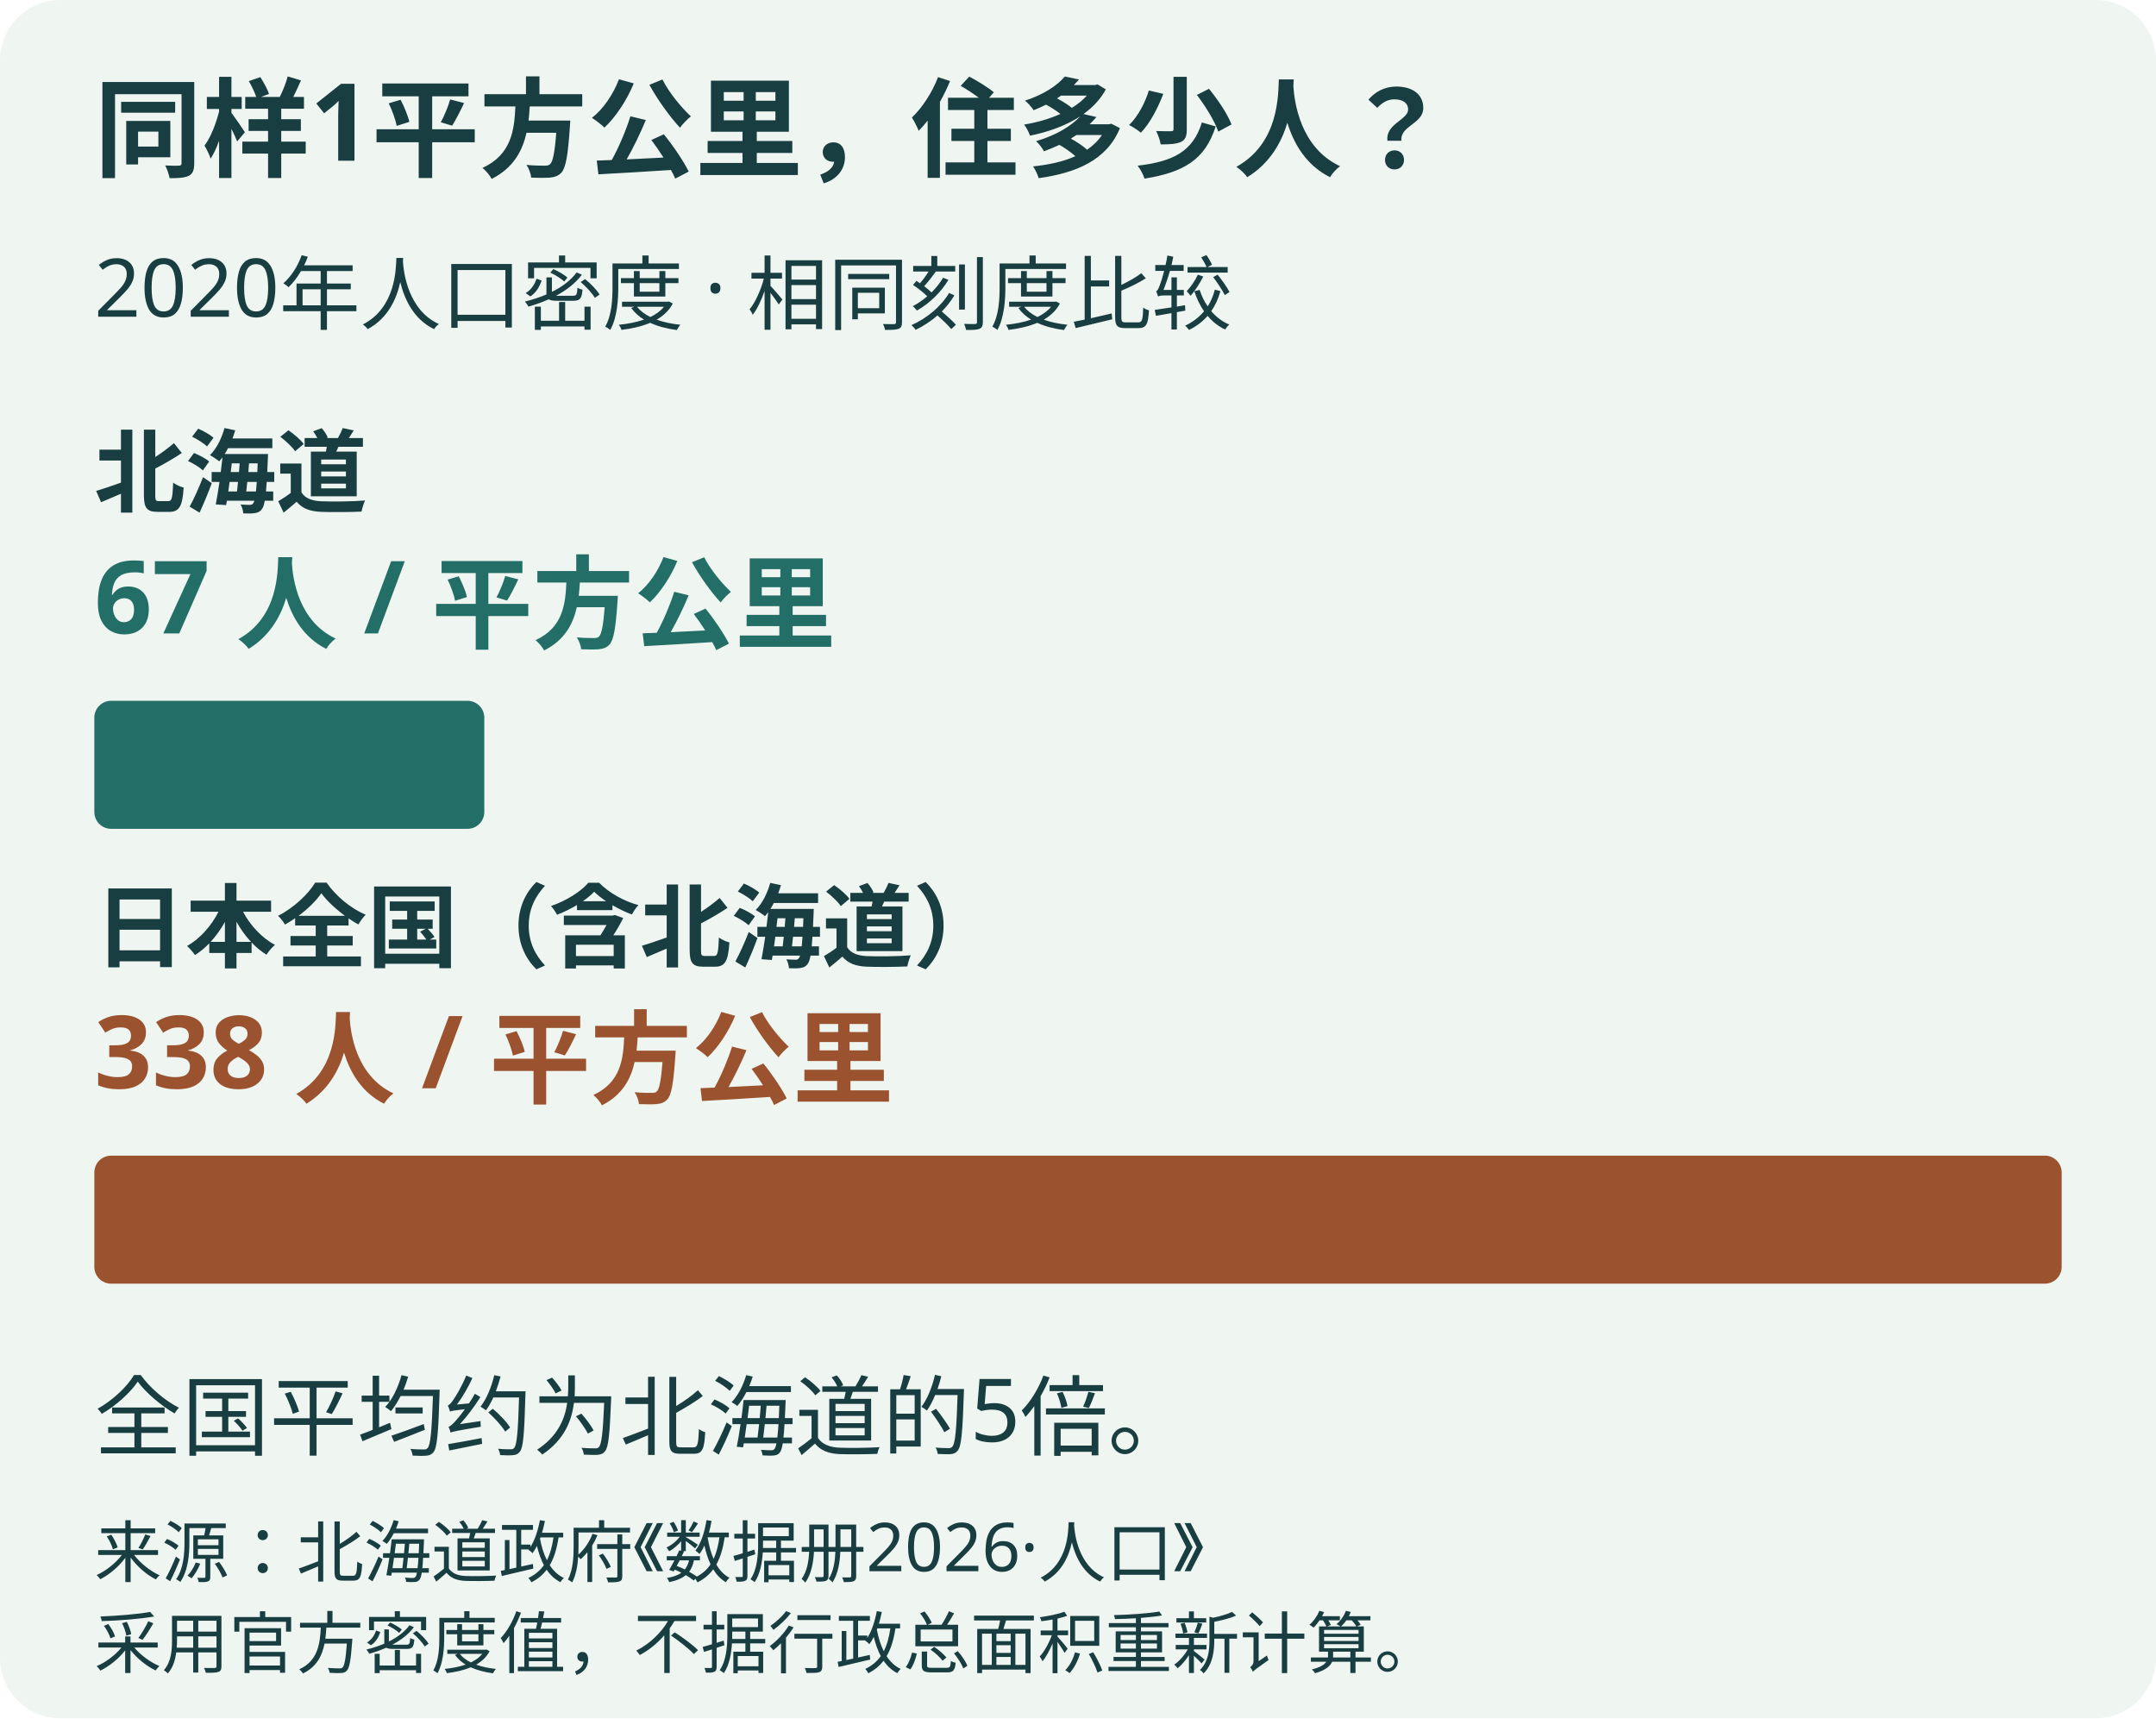
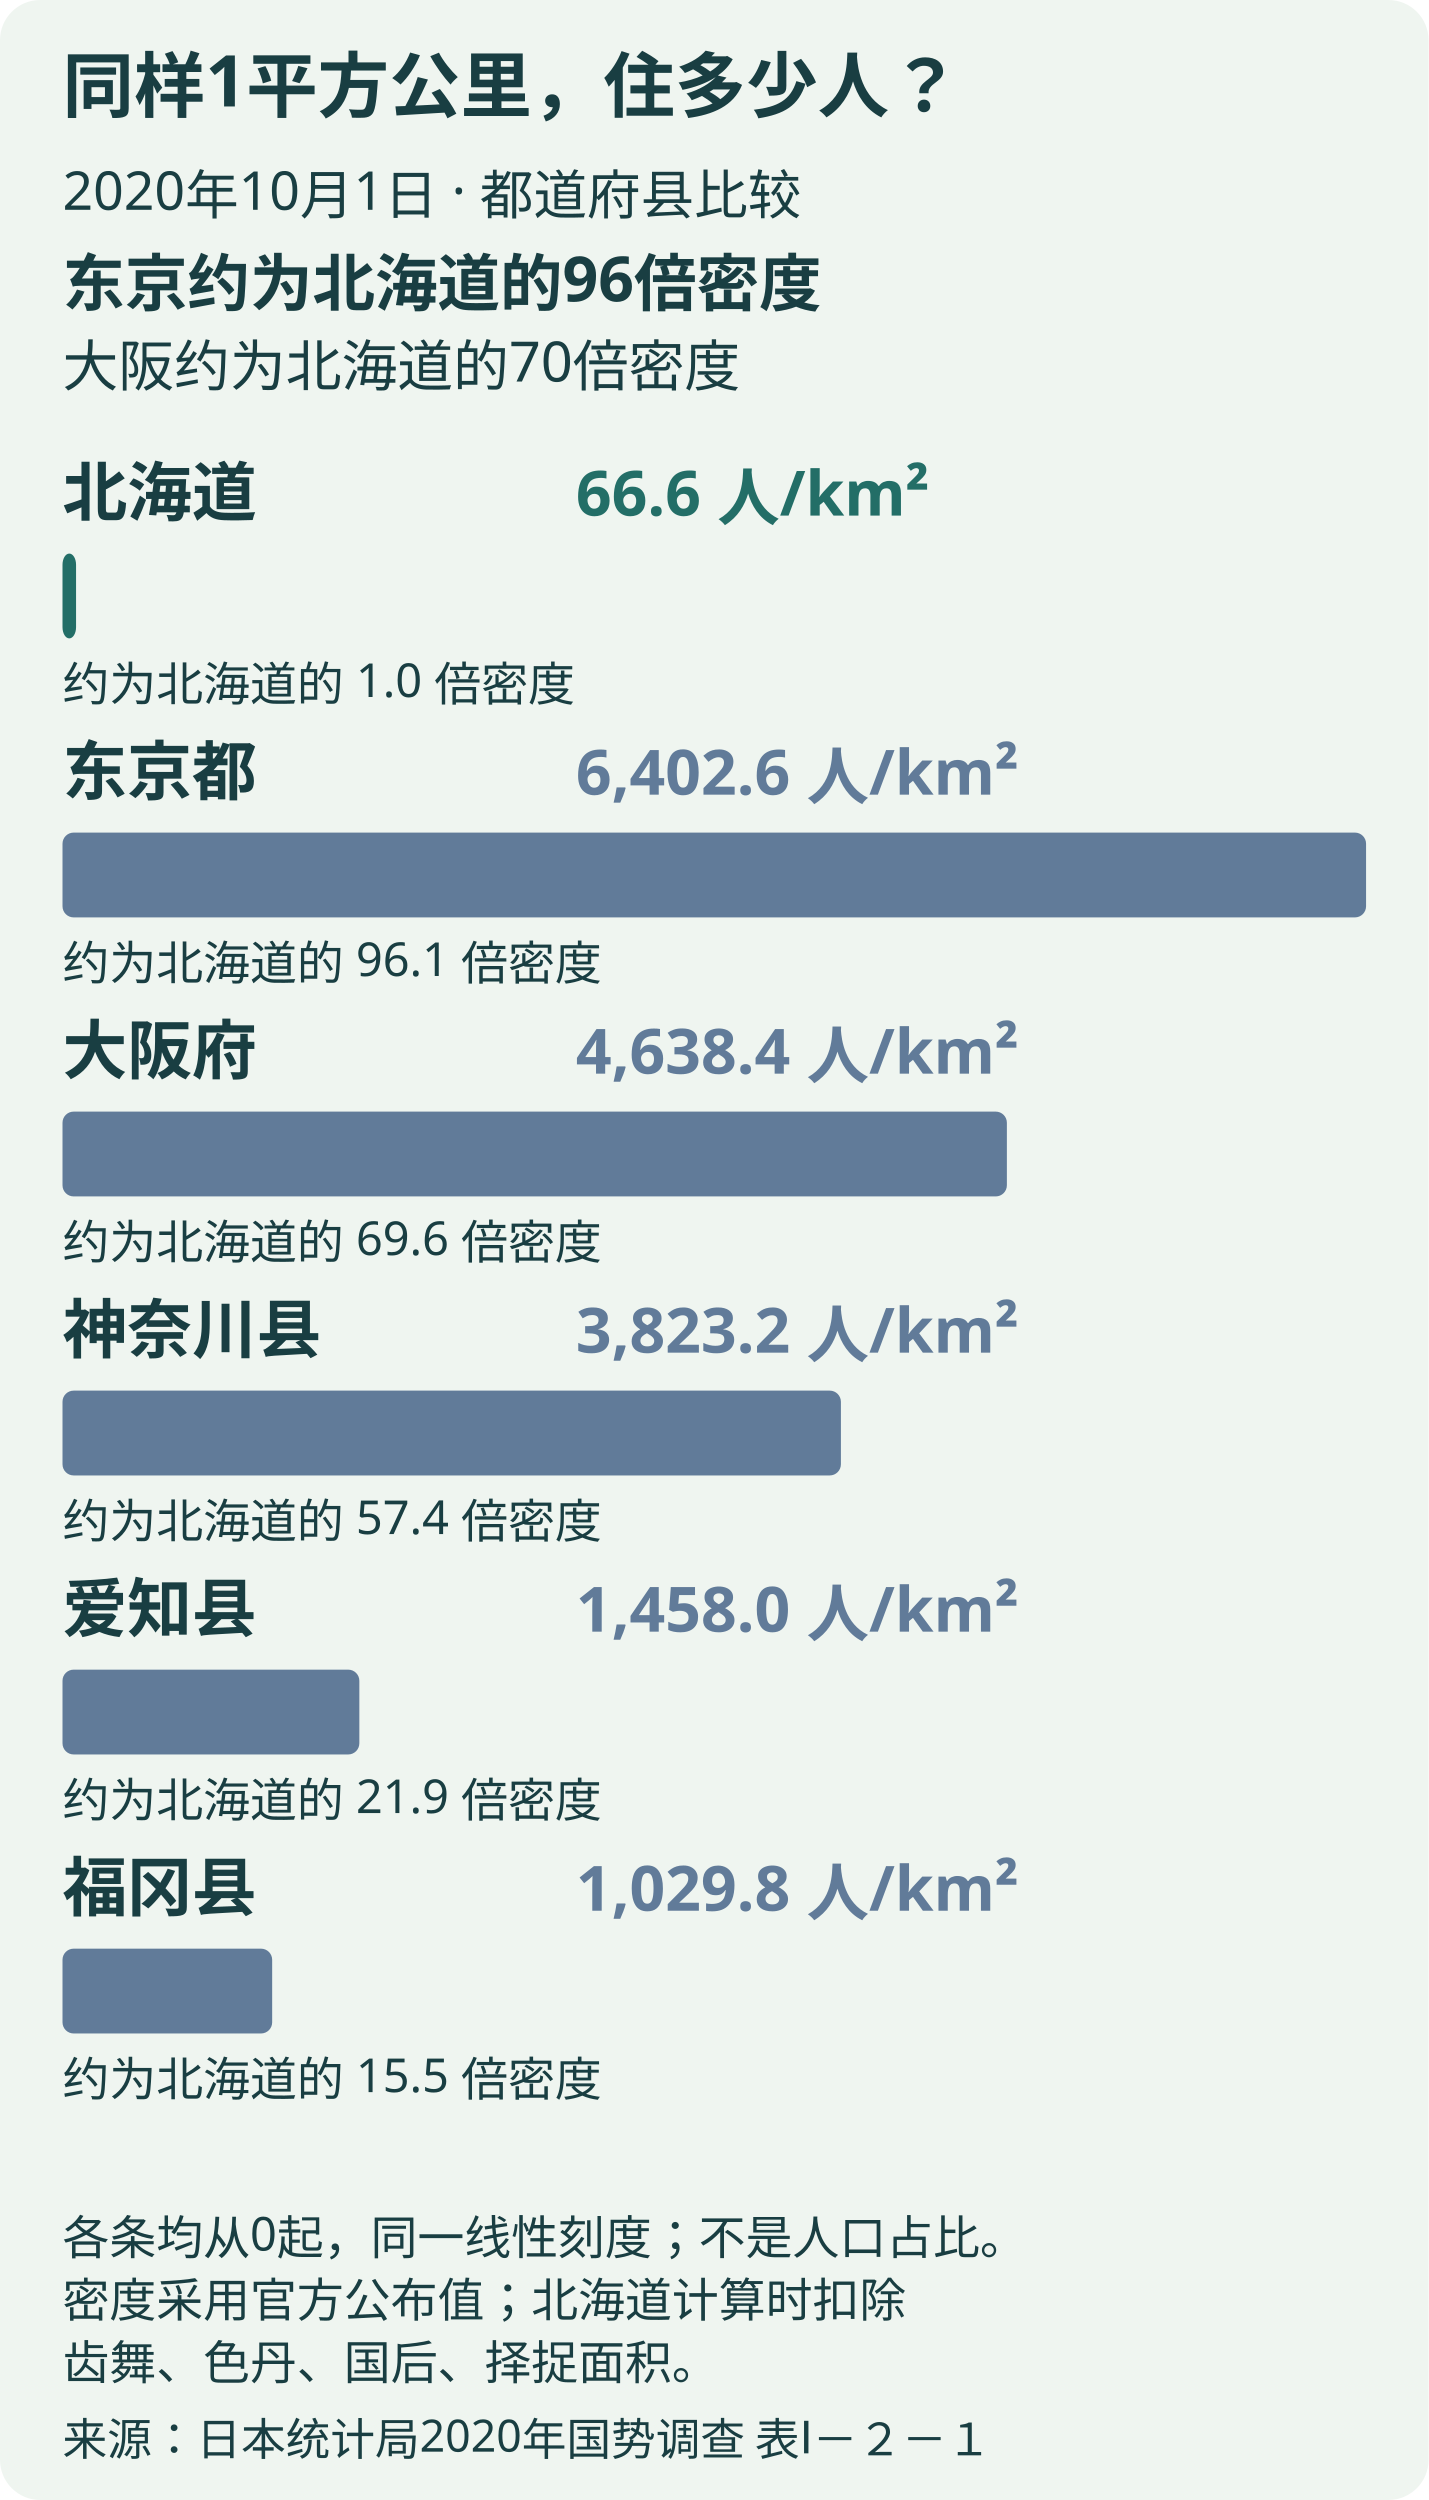
- <svg xmlns="http://www.w3.org/2000/svg" width="640" height="510" viewBox="0 0 640 510">
-   <rect width="640" height="510" rx="18" fill="#eff5f0" />
+ <svg xmlns="http://www.w3.org/2000/svg" width="640" height="1120" viewBox="0 0 640 1120">
+   <rect width="640" height="1120" rx="18" fill="#eff5f0" />
  <g font-family="PingFang SC,Microsoft YaHei,sans-serif">
    <text x="28" y="50" font-size="32" fill="#193e42" font-weight="750">同样1平方公里，住多少人？</text>
-     <text x="28" y="94" font-size="24" fill="#193e42" font-weight="500">2020年人口密度 · 相同刻度比较</text>
-     <text x="28" y="150" font-size="27" fill="#193e42" font-weight="700">北海道</text>
-     <text x="28" y="188" font-size="30" fill="#236e67" font-weight="700">67 人 / 平方公里</text>
-     <rect x="28" y="208" width="115.763" height="38" rx="5" fill="#236e67" />
-     <text x="28" y="285" font-size="27" fill="#193e42" font-weight="700">日本全国（含北海道）</text>
-     <text x="28" y="323" font-size="30" fill="#9a532e" font-weight="700">338 人 / 平方公里</text>
-     <rect x="28" y="343" width="584.0" height="38" rx="5" fill="#9a532e" />
-     <text x="28" y="430" font-size="26" fill="#193e42" font-weight="500">全国平均约为北海道的5倍。</text>
-     <text x="28" y="468" font-size="20" fill="#193e42" font-weight="500">来源：北海道政府《数据册2026·人口》</text>
-     <text x="28" y="495" font-size="20" fill="#193e42" font-weight="500">采用官方密度值，不据行政总面积重新计算。</text>
+     <text x="28" y="94" font-size="24" fill="#193e42" font-weight="500">2020年10月1日 · 都道府县比较</text>
+     <text x="28" y="137" font-size="28" fill="#193e42" font-weight="700">东京约为北海道的96倍密度</text>
+     <text x="28" y="173" font-size="25" fill="#193e42" font-weight="500">大阪约为北海道的70倍密度</text>
+     <text x="28" y="231" font-size="29" fill="#193e42" font-weight="750">北海道</text>
+     <text x="258" y="231" font-size="28" fill="#236e67" font-weight="700">66.6 人/km²</text>
+     <rect x="28" y="248" width="6.075" height="38" rx="5" fill="#236e67" />
+     <text x="28" y="314" font-size="21" fill="#193e42" font-weight="500">约为北海道的 1.0 倍密度</text>
+     <text x="28" y="356" font-size="29" fill="#193e42" font-weight="750">东京都</text>
+     <text x="258" y="356" font-size="28" fill="#617b99" font-weight="700">6,402.6 人/km²</text>
+     <rect x="28" y="373" width="584.0" height="38" rx="5" fill="#617b99" />
+     <text x="28" y="439" font-size="21" fill="#193e42" font-weight="500">约为北海道的 96.1 倍密度</text>
+     <text x="28" y="481" font-size="29" fill="#193e42" font-weight="750">大阪府</text>
+     <text x="258" y="481" font-size="28" fill="#617b99" font-weight="700">4,638.4 人/km²</text>
+     <rect x="28" y="498" width="423.082" height="38" rx="5" fill="#617b99" />
+     <text x="28" y="564" font-size="21" fill="#193e42" font-weight="500">约为北海道的 69.6 倍密度</text>
+     <text x="28" y="606" font-size="29" fill="#193e42" font-weight="750">神奈川县</text>
+     <text x="258" y="606" font-size="28" fill="#617b99" font-weight="700">3,823.2 人/km²</text>
+     <rect x="28" y="623" width="348.725" height="38" rx="5" fill="#617b99" />
+     <text x="28" y="689" font-size="21" fill="#193e42" font-weight="500">约为北海道的 57.4 倍密度</text>
+     <text x="28" y="731" font-size="29" fill="#193e42" font-weight="750">爱知县</text>
+     <text x="258" y="731" font-size="28" fill="#617b99" font-weight="700">1,458.0 人/km²</text>
+     <rect x="28" y="748" width="132.988" height="38" rx="5" fill="#617b99" />
+     <text x="28" y="814" font-size="21" fill="#193e42" font-weight="500">约为北海道的 21.9 倍密度</text>
+     <text x="28" y="856" font-size="29" fill="#193e42" font-weight="750">福冈县</text>
+     <text x="258" y="856" font-size="28" fill="#617b99" font-weight="700">1,029.8 人/km²</text>
+     <rect x="28" y="873" width="93.931" height="38" rx="5" fill="#617b99" />
+     <text x="28" y="939" font-size="21" fill="#193e42" font-weight="500">约为北海道的 15.5 倍密度</text>
+     <text x="28" y="1010" font-size="21" fill="#193e42" font-weight="500">各条均从0起，同一线性刻度；不是人口占比。</text>
+     <text x="28" y="1038" font-size="21" fill="#193e42" font-weight="500">密度采用官方公布值；北海道计算时扣除</text>
+     <text x="28" y="1066" font-size="21" fill="#193e42" font-weight="500">齿舞、色丹、国后、择捉面积。</text>
+     <text x="28" y="1100" font-size="20" fill="#193e42" font-weight="500">来源：日本统计局2020年国势调查 表Ⅰ－２－１</text>
  </g>
</svg>
